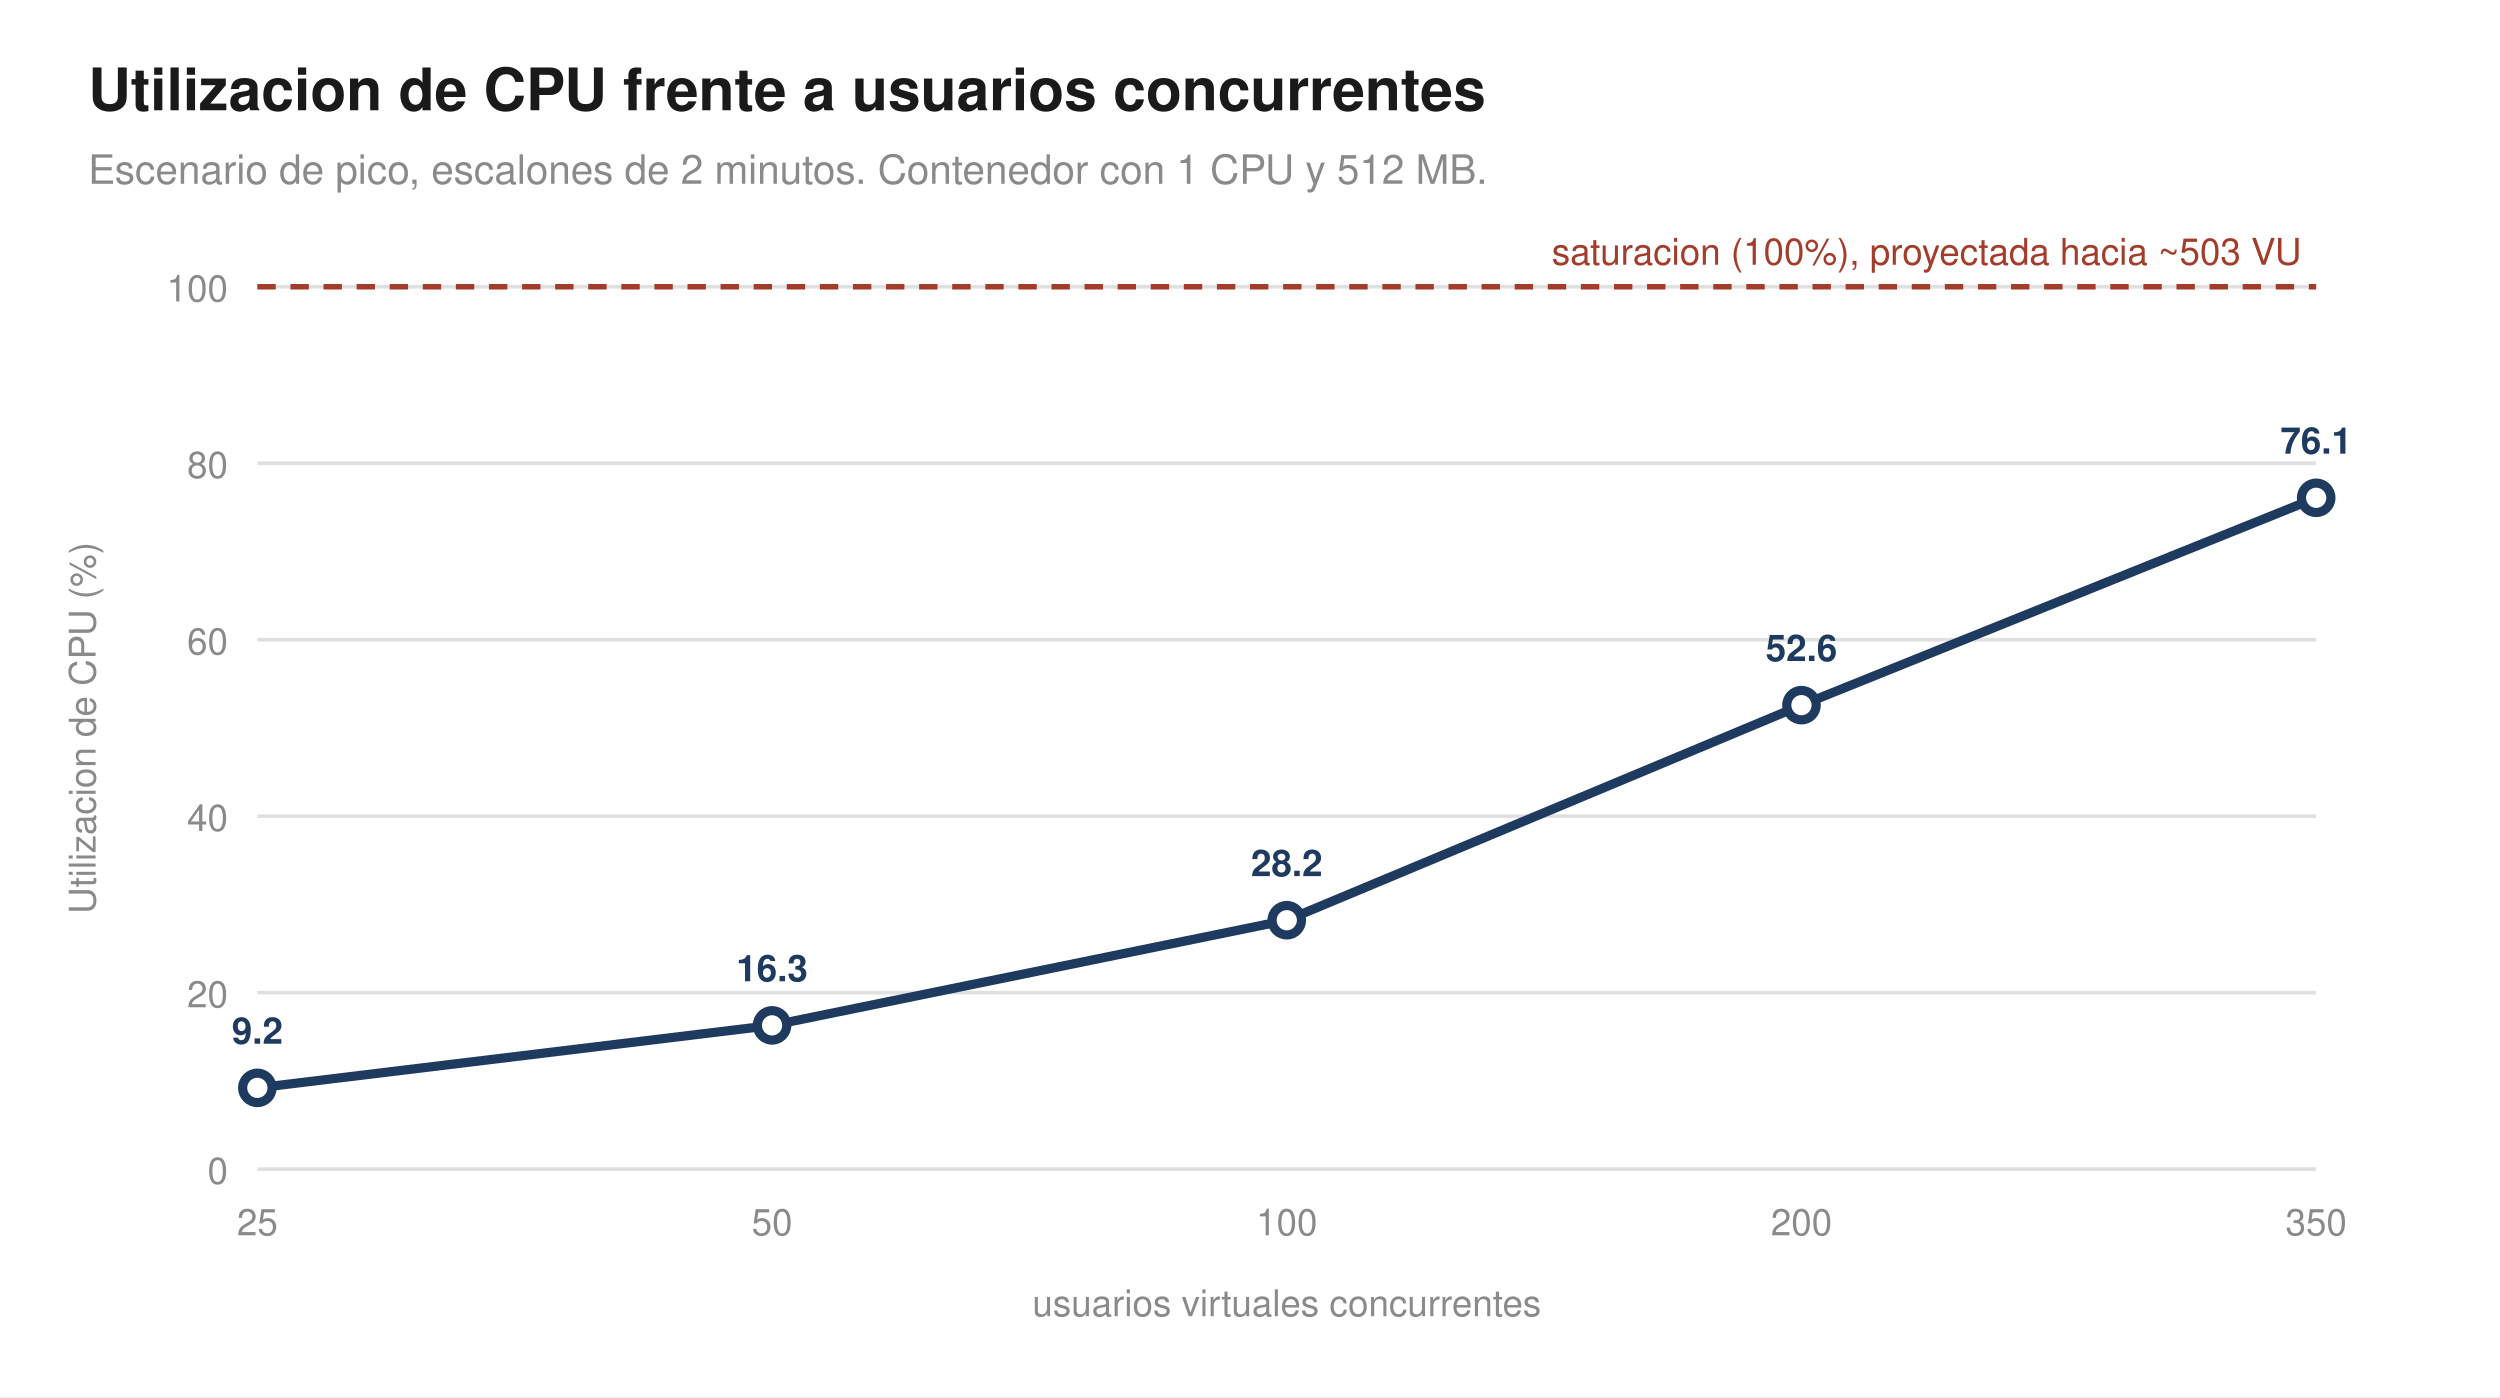
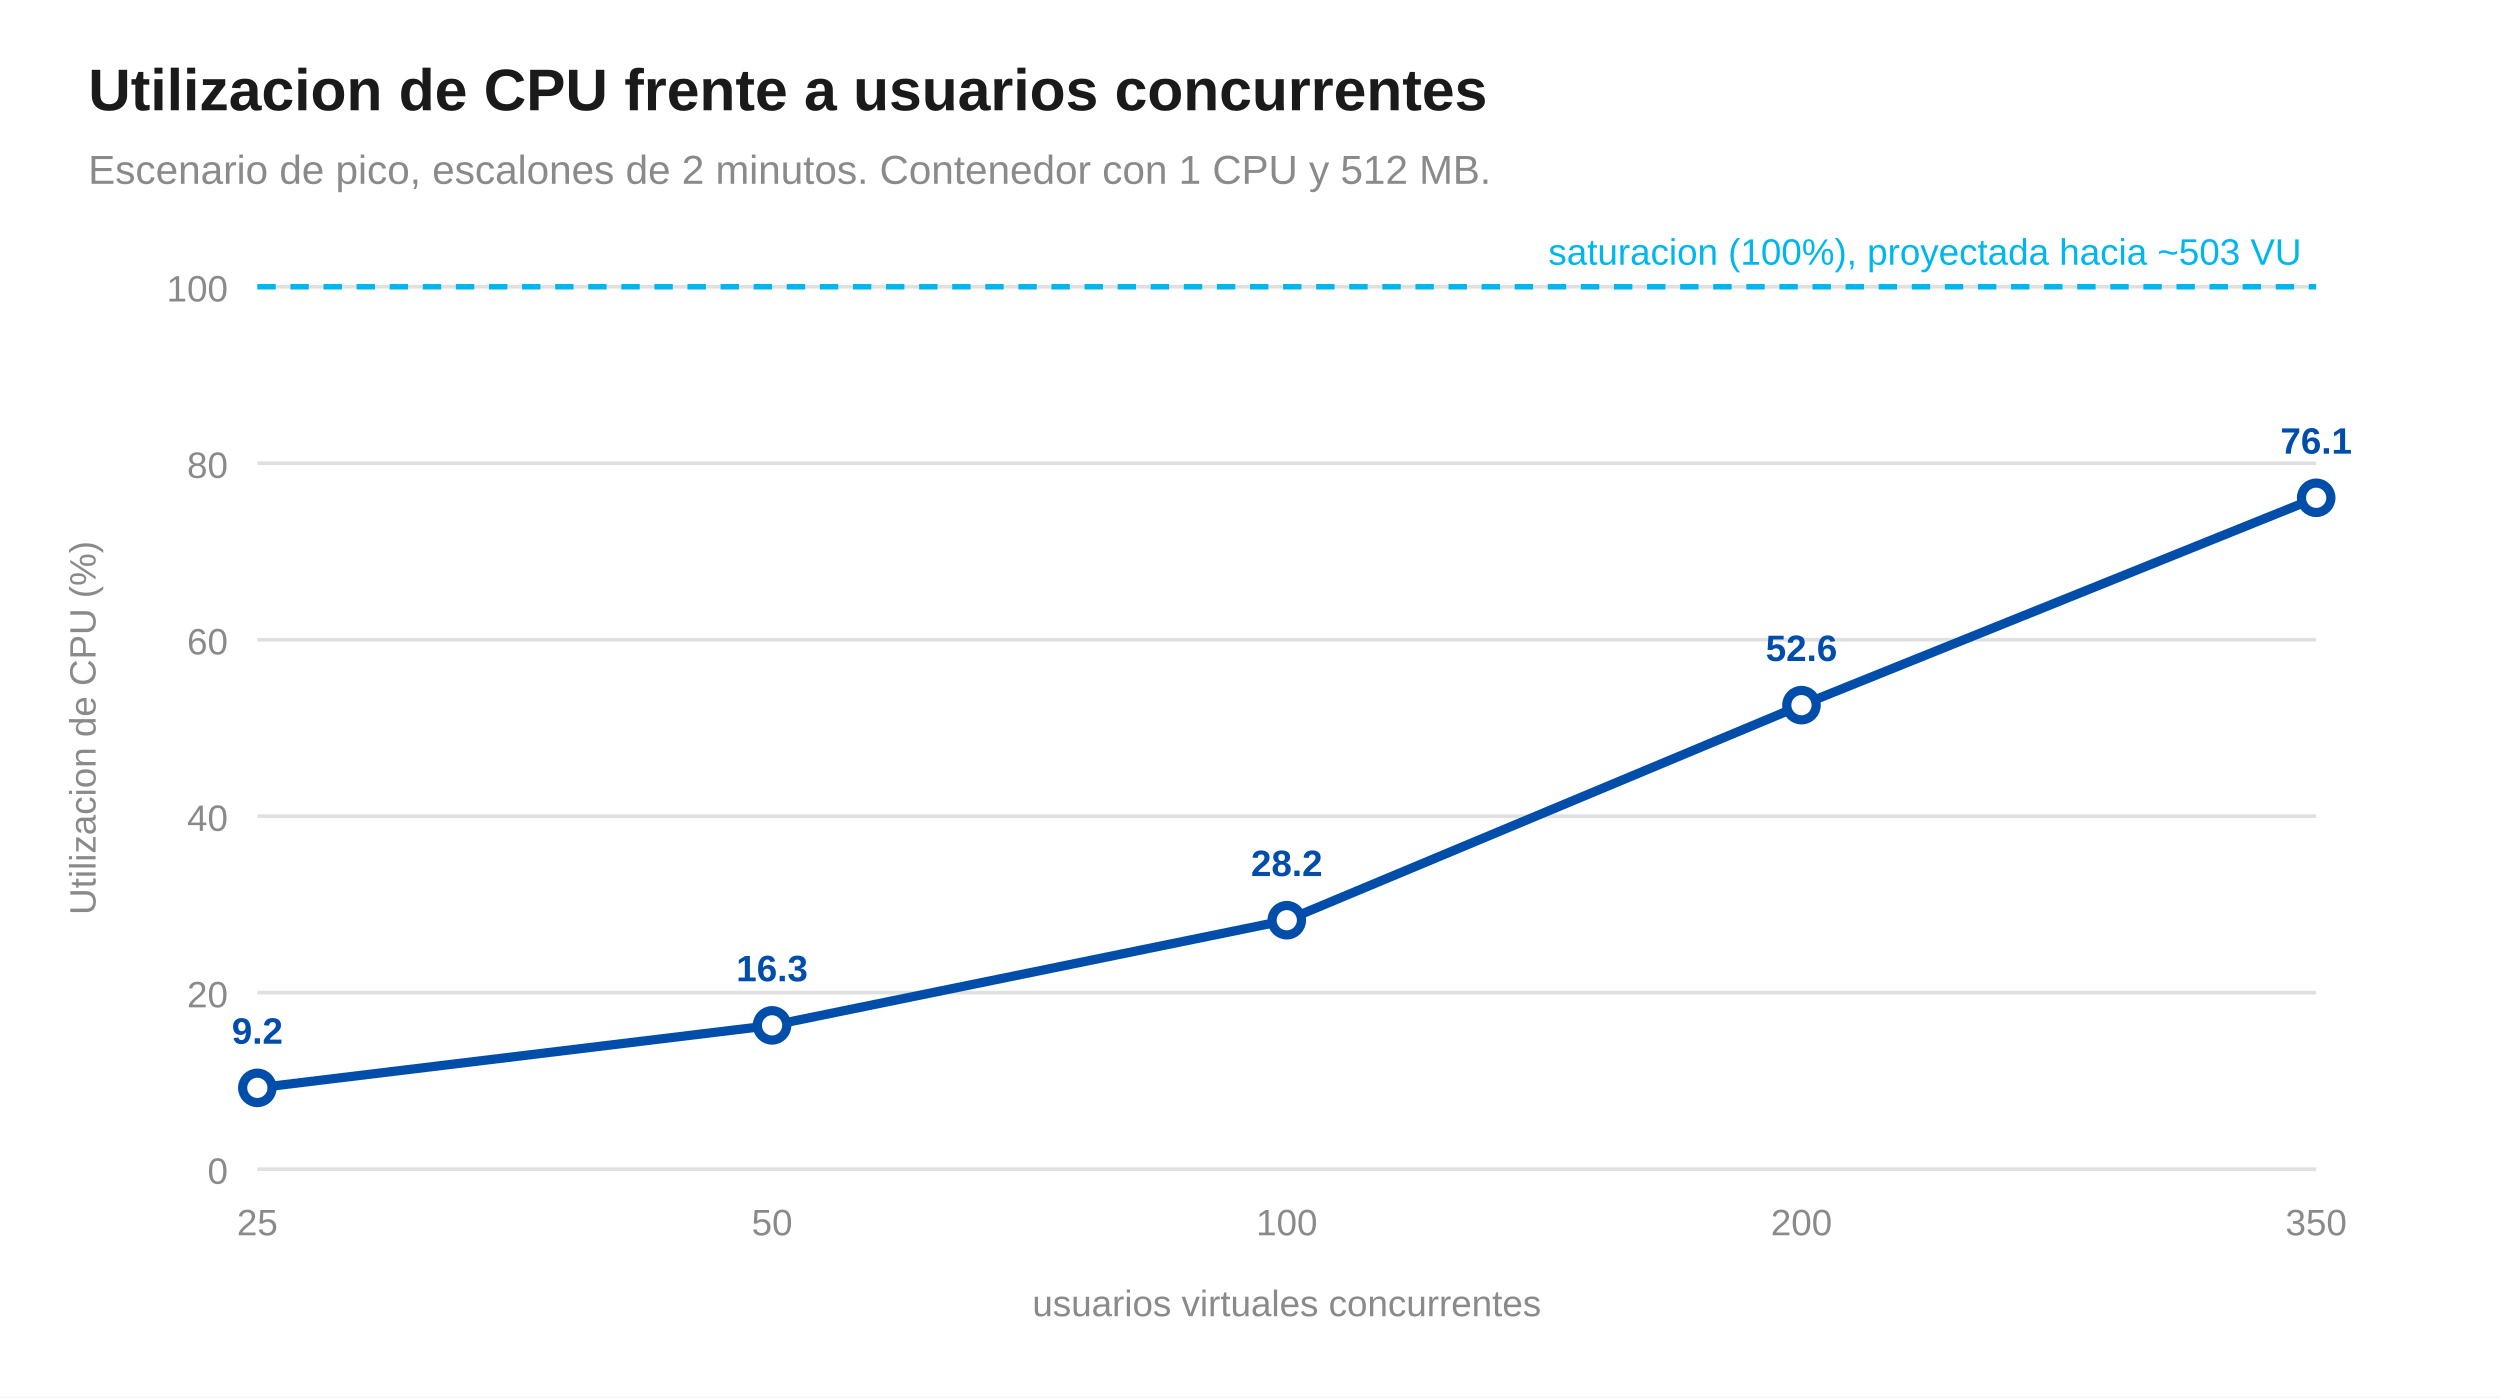
- <svg xmlns="http://www.w3.org/2000/svg" viewBox="0 0 680 380" width="680" height="380" font-family="Segoe UI, Helvetica, Arial, sans-serif">
+ <svg xmlns="http://www.w3.org/2000/svg" viewBox="0 0 680 380" width="680" height="380" font-family="Aptos, Montserrat, Arial, Helvetica, sans-serif">
  <rect width="680" height="380" fill="#ffffff" />
  <text x="24" y="30" font-size="16" font-weight="600" fill="#1a1a1a">Utilizacion de CPU frente a usuarios concurrentes</text>
  <text x="24" y="50" font-size="11" fill="#8a8a8a">Escenario de pico, escalones de 2 minutos. Contenedor con 1 CPU y 512 MB.</text>
  <line x1="70" y1="318.0" x2="630" y2="318.0" stroke="#e0e0e0" stroke-width="1" />
  <text x="62" y="322.0" font-size="10" fill="#8a8a8a" text-anchor="end">0</text>
  <line x1="70" y1="270.0" x2="630" y2="270.0" stroke="#e0e0e0" stroke-width="1" />
  <text x="62" y="274.0" font-size="10" fill="#8a8a8a" text-anchor="end">20</text>
  <line x1="70" y1="222.0" x2="630" y2="222.0" stroke="#e0e0e0" stroke-width="1" />
  <text x="62" y="226.0" font-size="10" fill="#8a8a8a" text-anchor="end">40</text>
  <line x1="70" y1="174.0" x2="630" y2="174.0" stroke="#e0e0e0" stroke-width="1" />
  <text x="62" y="178.0" font-size="10" fill="#8a8a8a" text-anchor="end">60</text>
  <line x1="70" y1="126.0" x2="630" y2="126.0" stroke="#e0e0e0" stroke-width="1" />
  <text x="62" y="130.0" font-size="10" fill="#8a8a8a" text-anchor="end">80</text>
  <line x1="70" y1="78.0" x2="630" y2="78.0" stroke="#e0e0e0" stroke-width="1" />
  <text x="62" y="82.0" font-size="10" fill="#8a8a8a" text-anchor="end">100</text>
  <text x="26" y="198" font-size="10" fill="#8a8a8a" text-anchor="middle" transform="rotate(-90 26 198)">Utilizacion de CPU (%)</text>
  <text x="70.0" y="336" font-size="10" fill="#8a8a8a" text-anchor="middle">25</text>
  <text x="210.0" y="336" font-size="10" fill="#8a8a8a" text-anchor="middle">50</text>
  <text x="350.0" y="336" font-size="10" fill="#8a8a8a" text-anchor="middle">100</text>
  <text x="490.0" y="336" font-size="10" fill="#8a8a8a" text-anchor="middle">200</text>
  <text x="630.0" y="336" font-size="10" fill="#8a8a8a" text-anchor="middle">350</text>
-   <path d="M 70.0 295.9 L 210.0 278.9 L 350.0 250.3 L 490.0 191.8 L 630.0 135.4" fill="none" stroke="#1e3a5f" stroke-width="2.5" />
-   <circle cx="70.0" cy="295.9" r="4" fill="#ffffff" stroke="#1e3a5f" stroke-width="2.5" />
-   <text x="70.0" y="283.9" font-size="10" font-weight="600" fill="#1e3a5f" text-anchor="middle">9.2</text>
-   <circle cx="210.0" cy="278.9" r="4" fill="#ffffff" stroke="#1e3a5f" stroke-width="2.5" />
-   <text x="210.0" y="266.9" font-size="10" font-weight="600" fill="#1e3a5f" text-anchor="middle">16.3</text>
-   <circle cx="350.0" cy="250.3" r="4" fill="#ffffff" stroke="#1e3a5f" stroke-width="2.5" />
-   <text x="350.0" y="238.3" font-size="10" font-weight="600" fill="#1e3a5f" text-anchor="middle">28.2</text>
-   <circle cx="490.0" cy="191.8" r="4" fill="#ffffff" stroke="#1e3a5f" stroke-width="2.5" />
-   <text x="490.0" y="179.8" font-size="10" font-weight="600" fill="#1e3a5f" text-anchor="middle">52.6</text>
-   <circle cx="630.0" cy="135.4" r="4" fill="#ffffff" stroke="#1e3a5f" stroke-width="2.5" />
-   <text x="630.0" y="123.4" font-size="10" font-weight="600" fill="#1e3a5f" text-anchor="middle">76.1</text>
-   <line x1="70" y1="78" x2="630" y2="78" stroke="#a33c2a" stroke-width="1.5" stroke-dasharray="5 4" />
-   <text x="626" y="72" font-size="10" fill="#a33c2a" text-anchor="end">saturacion (100%), proyectada hacia ~503 VU</text>
+   <path d="M 70.0 295.9 L 210.0 278.9 L 350.0 250.3 L 490.0 191.8 L 630.0 135.4" fill="none" stroke="#004EAA" stroke-width="2.5" />
+   <circle cx="70.0" cy="295.9" r="4" fill="#ffffff" stroke="#004EAA" stroke-width="2.5" />
+   <text x="70.0" y="283.9" font-size="10" font-weight="600" fill="#004EAA" text-anchor="middle">9.2</text>
+   <circle cx="210.0" cy="278.9" r="4" fill="#ffffff" stroke="#004EAA" stroke-width="2.5" />
+   <text x="210.0" y="266.9" font-size="10" font-weight="600" fill="#004EAA" text-anchor="middle">16.3</text>
+   <circle cx="350.0" cy="250.3" r="4" fill="#ffffff" stroke="#004EAA" stroke-width="2.5" />
+   <text x="350.0" y="238.3" font-size="10" font-weight="600" fill="#004EAA" text-anchor="middle">28.2</text>
+   <circle cx="490.0" cy="191.8" r="4" fill="#ffffff" stroke="#004EAA" stroke-width="2.5" />
+   <text x="490.0" y="179.8" font-size="10" font-weight="600" fill="#004EAA" text-anchor="middle">52.6</text>
+   <circle cx="630.0" cy="135.4" r="4" fill="#ffffff" stroke="#004EAA" stroke-width="2.5" />
+   <text x="630.0" y="123.4" font-size="10" font-weight="600" fill="#004EAA" text-anchor="middle">76.1</text>
+   <line x1="70" y1="78" x2="630" y2="78" stroke="#00B6ED" stroke-width="1.5" stroke-dasharray="5 4" />
+   <text x="626" y="72" font-size="10" fill="#00B6ED" text-anchor="end">saturacion (100%), proyectada hacia ~503 VU</text>
  <text x="350" y="358" font-size="10" fill="#8a8a8a" text-anchor="middle">usuarios virtuales concurrentes</text>
</svg>
